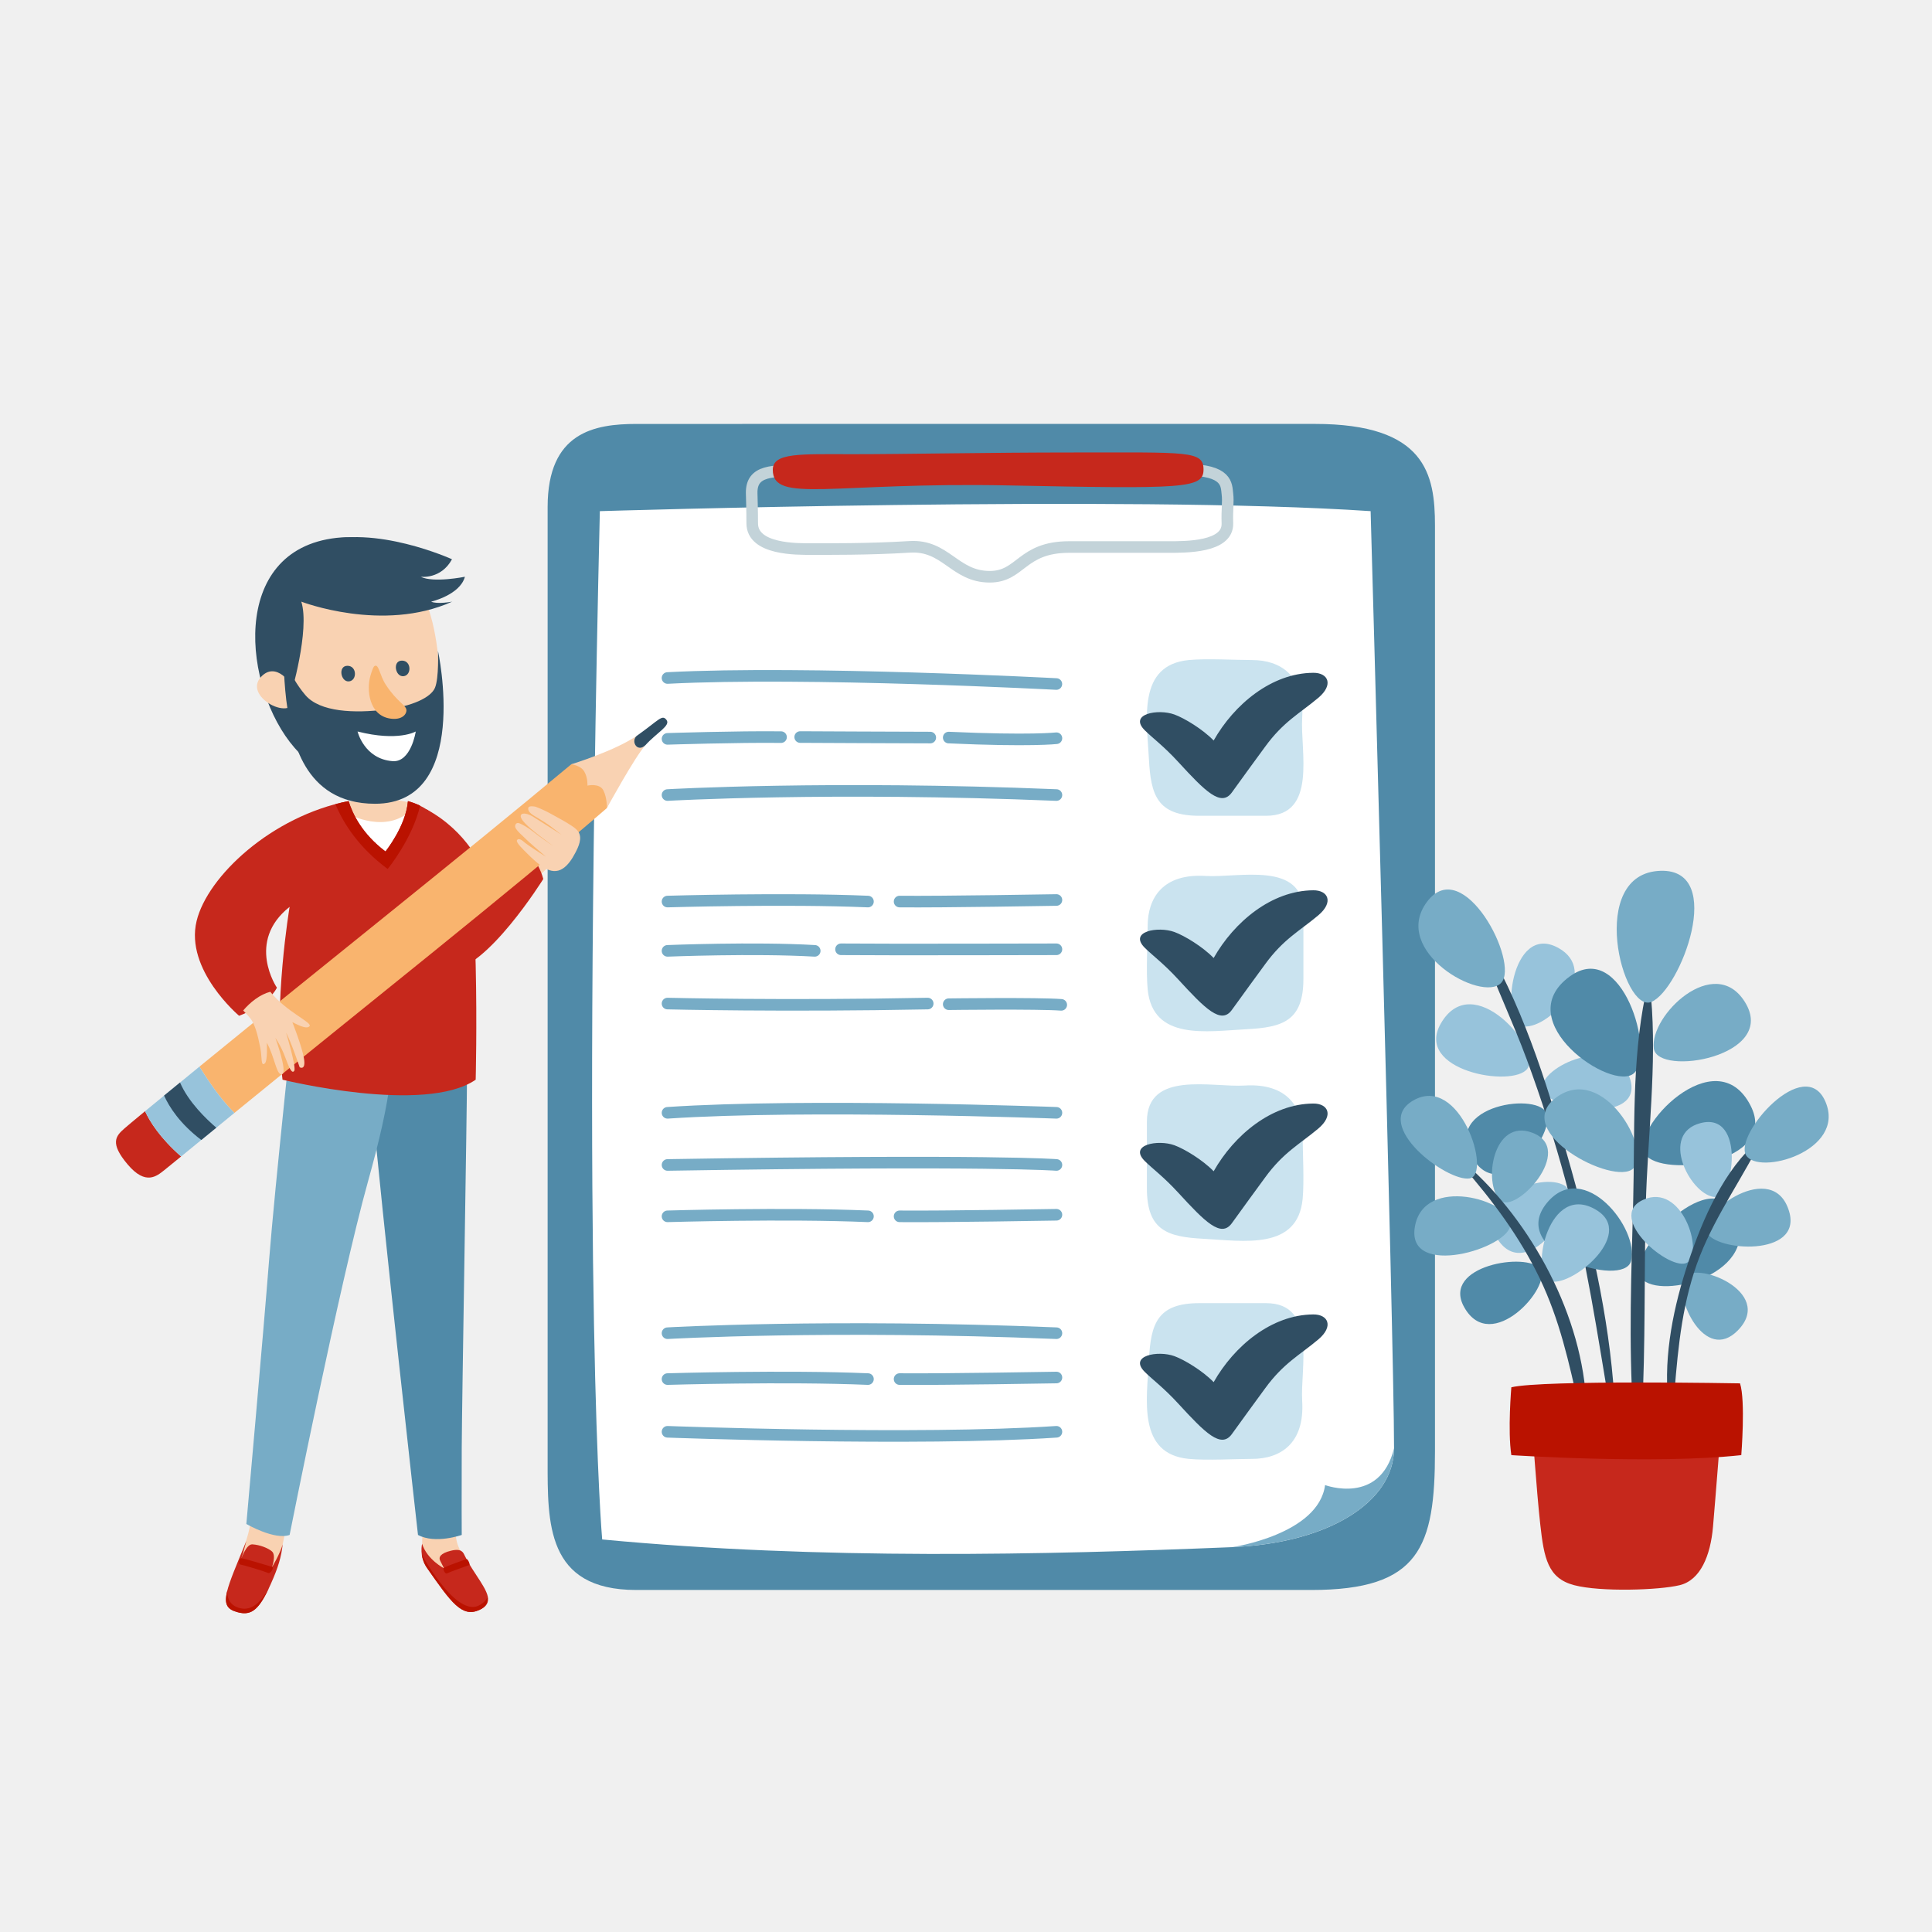
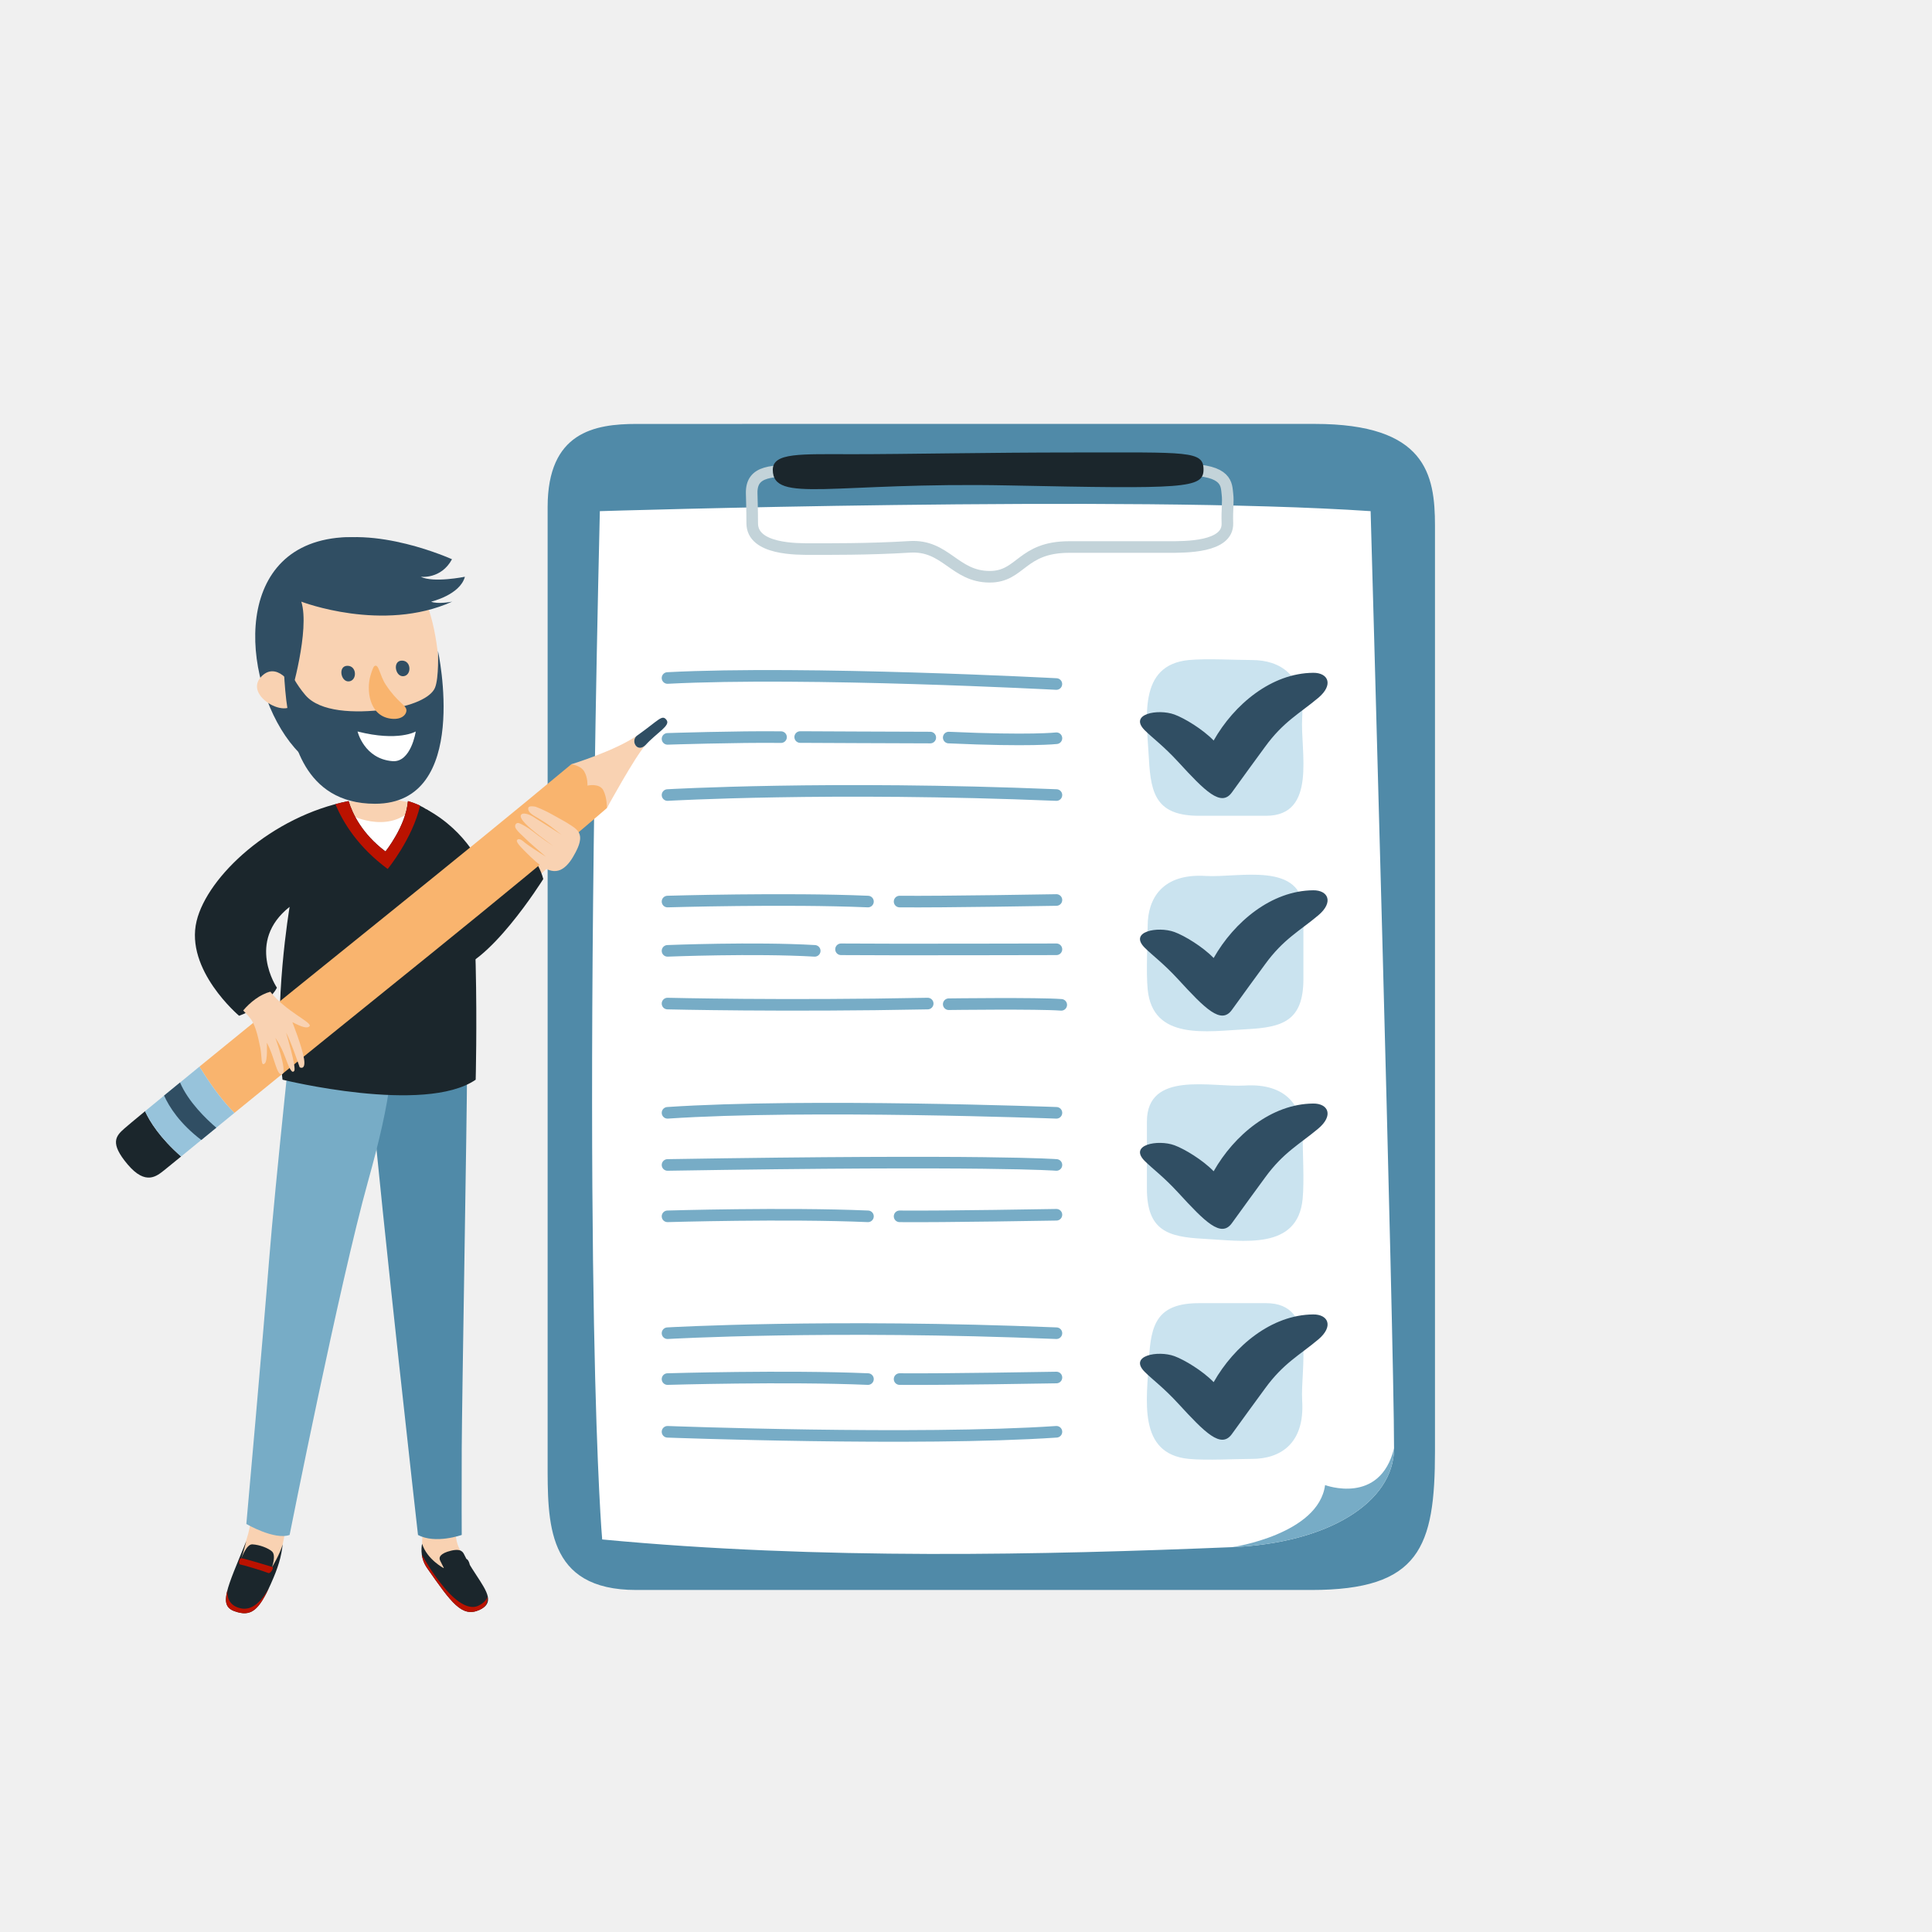
<svg xmlns="http://www.w3.org/2000/svg" version="1.1" x="0px" y="0px" viewBox="0 0 500 500" style="enable-background:new 0 0 500 500;" xml:space="preserve">
  <g id="BACKGROUND">
    <path style="fill:none;" d="M191.257,382.476c97.843,18.916,205.927,26.086,259.518-76.862   c53.591-102.948,53.02-175.145-111.597-244.005C174.562-7.252,7.796,76.622,26.543,208.355S124.538,369.577,191.257,382.476z" />
  </g>
  <g id="OBJECTS">
    <g>
      <path style="fill:#508AA8;" d="M339.377,411.485c28.042,0,31.995-11.057,31.995-35.916c0-15.764,0-226.154,0-239.493    c0-13.339-2.375-26.371-31.127-26.367c-28.751,0.005-164.565,0.005-175.479,0.005c-10.914,0-23.04,2.11-23.04,21.512    c0,19.402,0,217.385,0,246.768c0,16.045-0.441,33.491,22.923,33.491C184.052,411.485,319.165,411.485,339.377,411.485z" />
      <g>
        <path style="fill:#FFFFFF;" d="M155.24,132.286c0,0,137.026-4.244,199.476,0c0,0,6.063,214.331,6.063,242.524     c0,14.007-17.117,24.569-41.835,25.588c-48.505,1.999-106.711,3.355-163.098-1.989     C155.846,398.409,150.389,338.432,155.24,132.286z" />
        <path style="fill:#77ACC6;" d="M360.779,374.811c-3.638,14.855-17.85,9.524-17.85,9.524     c-1.687,12.78-23.985,16.064-23.985,16.064C343.662,399.38,360.779,388.817,360.779,374.811z" />
      </g>
      <g>
        <g>
          <g>
            <path style="fill:none;stroke:#77ACC6;stroke-width:3;stroke-linecap:round;stroke-linejoin:round;stroke-miterlimit:10;" d="       M172.755,345.031c0,0,41.835-2.425,100.647,0" />
            <path style="fill:none;stroke:#77ACC6;stroke-width:3;stroke-linecap:round;stroke-linejoin:round;stroke-miterlimit:10;" d="       M172.755,356.905c0,0,30.652-0.909,51.873,0" />
            <path style="fill:none;stroke:#77ACC6;stroke-width:3;stroke-linecap:round;stroke-linejoin:round;stroke-miterlimit:10;" d="       M273.403,356.5c0,0-29.376,0.519-40.589,0.404" />
            <path style="fill:none;stroke:#77ACC6;stroke-width:3;stroke-linecap:round;stroke-linejoin:round;stroke-miterlimit:10;" d="       M172.755,370.547c0,0,64.538,2.425,100.647,0" />
          </g>
          <g>
            <path style="fill:#CAE3EF;" d="M324.02,377.561c7.276,0,13.673-3.916,12.983-15.006c-0.527-8.479,3.993-25.3-9.346-25.3       c-9.712,0-14.248,0-17.28,0c-10.927,0-12.548,5.395-13.036,14.669c-0.542,10.298-3.032,24.332,10.307,25.637       C312.178,378.004,319.927,377.561,324.02,377.561z" />
            <path style="fill:#304E63;" d="M339.861,340.174c-10.808,0.088-20.451,8.167-25.769,17.526       c-2.829-2.924-7.553-5.781-10.153-6.73c-4.246-1.55-11.94-0.148-7.653,4.101c2.072,2.054,4.839,4.033,8.662,8.193       c6.871,7.478,11.065,11.773,13.867,7.861c3.749-5.233,5.359-7.357,8.58-11.795c4.737-6.526,8.951-8.621,13.77-12.67       C345.217,343.256,343.751,340.142,339.861,340.174z" />
          </g>
        </g>
        <g>
          <g>
            <path style="fill:none;stroke:#77ACC6;stroke-width:3;stroke-linecap:round;stroke-linejoin:round;stroke-miterlimit:10;" d="       M172.755,246.08c0,0,22.511-0.909,38.096,0" />
            <path style="fill:none;stroke:#77ACC6;stroke-width:3;stroke-linecap:round;stroke-linejoin:round;stroke-miterlimit:10;" d="       M273.403,245.676c0,0-44.534,0.114-55.747,0" />
            <path style="fill:none;stroke:#77ACC6;stroke-width:3;stroke-linecap:round;stroke-linejoin:round;stroke-miterlimit:10;" d="       M172.755,233.322c0,0,30.652-0.91,51.873,0" />
            <path style="fill:none;stroke:#77ACC6;stroke-width:3;stroke-linecap:round;stroke-linejoin:round;stroke-miterlimit:10;" d="       M273.403,232.918c0,0-29.376,0.518-40.589,0.404" />
            <path style="fill:none;stroke:#77ACC6;stroke-width:3;stroke-linecap:round;stroke-linejoin:round;stroke-miterlimit:10;" d="       M172.755,259.722c0,0,30.036,0.744,67.334,0" />
            <path style="fill:none;stroke:#77ACC6;stroke-width:3;stroke-linecap:round;stroke-linejoin:round;stroke-miterlimit:10;" d="       M245.529,259.888c0,0,23.057-0.294,29.12,0.165" />
          </g>
          <g>
            <path style="fill:#CAE3EF;" d="M297.015,239.679c0-7.276,3.916-13.673,15.006-12.983c8.479,0.527,25.3-3.993,25.3,9.346       c0,9.712,0,14.248,0,17.28c0,10.927-5.395,12.548-14.668,13.036c-10.298,0.542-24.332,3.032-25.637-10.307       C296.572,251.521,297.015,243.772,297.015,239.679z" />
            <path style="fill:#304E63;" d="M339.861,230.405c-10.808,0.088-20.451,8.167-25.769,17.526       c-2.829-2.924-7.553-5.781-10.153-6.73c-4.246-1.55-11.94-0.149-7.653,4.101c2.072,2.054,4.839,4.033,8.662,8.193       c6.871,7.478,11.065,11.773,13.867,7.861c3.749-5.233,5.359-7.357,8.58-11.795c4.737-6.526,8.951-8.621,13.77-12.67       C345.217,233.487,343.751,230.373,339.861,230.405z" />
          </g>
        </g>
        <g>
          <g>
            <path style="fill:none;stroke:#77ACC6;stroke-width:3;stroke-linecap:round;stroke-linejoin:round;stroke-miterlimit:10;" d="       M172.755,205.757c0,0,41.835-2.425,100.647,0" />
            <path style="fill:none;stroke:#77ACC6;stroke-width:3;stroke-linecap:round;stroke-linejoin:round;stroke-miterlimit:10;" d="       M273.403,191.053c0,0-6.655,0.79-27.874-0.171" />
            <path style="fill:none;stroke:#77ACC6;stroke-width:3;stroke-linecap:round;stroke-linejoin:round;stroke-miterlimit:10;" d="       M172.755,191.218c0,0,18.165-0.589,29.377-0.449" />
            <path style="fill:none;stroke:#77ACC6;stroke-width:3;stroke-linecap:round;stroke-linejoin:round;stroke-miterlimit:10;" d="       M273.388,177.025c0,0-64.493-3.425-100.636-1.56" />
            <path style="fill:none;stroke:#77ACC6;stroke-width:3;stroke-linecap:round;stroke-linejoin:round;stroke-miterlimit:10;" d="       M207.088,190.747c0,0,28.227,0.135,33.667,0.135" />
          </g>
          <g>
            <path style="fill:#CAE3EF;" d="M324.02,170.819c7.276,0,13.673,3.916,12.983,15.006c-0.527,8.479,3.993,25.3-9.346,25.3       c-9.712,0-14.248,0-17.28,0c-10.927,0-12.548-5.395-13.036-14.669c-0.542-10.298-3.032-24.332,10.307-25.637       C312.178,170.376,319.927,170.819,324.02,170.819z" />
            <path style="fill:#304E63;" d="M339.861,174.12c-10.808,0.088-20.451,8.167-25.769,17.526       c-2.829-2.924-7.553-5.781-10.153-6.73c-4.246-1.55-11.94-0.149-7.653,4.101c2.072,2.054,4.839,4.033,8.662,8.193       c6.871,7.478,11.065,11.773,13.867,7.861c3.749-5.233,5.359-7.357,8.58-11.795c4.737-6.526,8.951-8.621,13.77-12.67       C345.217,177.202,343.751,174.088,339.861,174.12z" />
          </g>
        </g>
        <g>
          <g>
            <path style="fill:none;stroke:#77ACC6;stroke-width:3;stroke-linecap:round;stroke-linejoin:round;stroke-miterlimit:10;" d="       M273.403,301.488c0,0-16.606-1.366-100.647,0" />
            <path style="fill:none;stroke:#77ACC6;stroke-width:3;stroke-linecap:round;stroke-linejoin:round;stroke-miterlimit:10;" d="       M172.755,314.784c0,0,30.652-0.909,51.873,0" />
            <path style="fill:none;stroke:#77ACC6;stroke-width:3;stroke-linecap:round;stroke-linejoin:round;stroke-miterlimit:10;" d="       M273.403,314.38c0,0-29.376,0.519-40.589,0.404" />
            <path style="fill:none;stroke:#77ACC6;stroke-width:3;stroke-linecap:round;stroke-linejoin:round;stroke-miterlimit:10;" d="       M273.403,287.997c0,0-64.538-2.425-100.647,0" />
          </g>
          <g>
            <path style="fill:#CAE3EF;" d="M337.123,293.921c0-7.276-3.916-13.673-15.006-12.984c-8.479,0.527-25.3-3.993-25.3,9.346       c0,9.712,0,14.248,0,17.28c0,10.927,5.395,12.548,14.669,13.036c10.298,0.542,24.332,3.032,25.637-10.307       C337.566,305.763,337.123,298.013,337.123,293.921z" />
            <path style="fill:#304E63;" d="M339.861,285.595c-10.808,0.088-20.451,8.167-25.769,17.526       c-2.829-2.924-7.553-5.781-10.153-6.73c-4.246-1.55-11.94-0.149-7.653,4.101c2.072,2.054,4.839,4.033,8.662,8.193       c6.871,7.478,11.065,11.773,13.867,7.861c3.749-5.233,5.359-7.357,8.58-11.795c4.737-6.526,8.951-8.621,13.77-12.67       C345.217,288.677,343.751,285.563,339.861,285.595z" />
          </g>
        </g>
      </g>
      <g>
        <path style="fill:none;stroke:#C3D3D9;stroke-width:3;stroke-linecap:round;stroke-miterlimit:10;" d="M306.823,121.582     c10.926,0,10.549,3.934,10.826,6.186c0.278,2.252-0.124,3.931,0,7.655c0.208,6.262-10.826,6.145-15.268,6.145     c-4.442,0-20.119,0-25.677,0c-12.429,0-12.429,7.696-20.564,7.696c-9.145,0-11.33-8.336-20.75-7.739     c-10.438,0.662-21.841,0.574-25.449,0.574c-3.609,0-15.268,0.188-15.268-6.676c0-3.439-0.11-6.195-0.14-7.787     c-0.113-6.054,5.456-5.824,13.424-5.824" />
-         <path style="fill:#C6281C;" d="M261.07,125.63c-45.608-0.923-61.053,4.77-61.072-4.042c-0.01-4.501,7.146-4.042,20.723-4.042     s35.01-0.446,57.166-0.446c29.627,0,33.585-0.488,33.585,4.425C311.472,126.439,306.539,126.55,261.07,125.63z" />
-       </g>
-     </g>
-     <g>
-       <g>
-         <g>
-           <path style="fill:#97C3DB;" d="M395.273,276.588c3.772-5.065-14.045-26.093-22.366-11.746      C365.83,277.045,391.501,281.653,395.273,276.588z" />
-           <path style="fill:#508AA8;" d="M400.397,288.501c-1.361-6.167-27.419-2.693-19.364,11.109      C388.144,311.795,401.759,294.669,400.397,288.501z" />
-           <path style="fill:#97C3DB;" d="M399.219,281.826c1.032,5.603,26.395,9.367,22.638-2.616      C418.049,267.067,398.174,276.15,399.219,281.826z" />
-           <path style="fill:#97C3DB;" d="M394.307,265.659c7.24,0.512,19.913-14.376,8.942-20.366      C390.939,238.572,388.044,265.216,394.307,265.659z" />
-           <path style="fill:#97C3DB;" d="M404.915,306.829c-6.233-3.72-24.254,3.861-17.159,14.152      C395.717,332.528,410.307,310.046,404.915,306.829z" />
-           <path style="fill:#304E63;" d="M406.701,302.869c-5.414-19.413-11.696-40.242-21.81-57.785      c-0.436-0.756-1.577-0.311-1.269,0.545c3.466,9.644,7.945,18.923,11.5,28.547c3.794,10.27,7.142,20.712,10.01,31.278      c5.408,19.924,8.316,40.077,11.749,60.384c0.122,0.719,1.133,0.555,1.105-0.152      C417.143,344.545,412.367,323.189,406.701,302.869z" />
-           <path style="fill:#77ACC6;" d="M388.484,254.384c4.919-5.133-9.779-33.554-19.167-21.007      C359.803,246.092,383.501,259.583,388.484,254.384z" />
-         </g>
-         <g>
-           <path style="fill:#508AA8;" d="M425.743,298.698c-4.171-6.249,18.284-30.142,27.292-12.587      C460.697,301.043,429.914,304.947,425.743,298.698z" />
-           <path style="fill:#508AA8;" d="M422.88,277.737c-5.537,5.079-32.585-13.455-16.616-25.044      C419.848,242.836,428.417,272.658,422.88,277.737z" />
-           <path style="fill:#77ACC6;" d="M422.676,302.409c-4.92,4.662-31.938-9.501-19.925-18.385      C414.923,275.022,427.659,297.686,422.676,302.409z" />
-           <path style="fill:#77ACC6;" d="M428.001,271.339c-1.119-8.563,15.667-24.663,23.555-12.057      C460.408,273.427,428.97,278.746,428.001,271.339z" />
-           <path style="fill:#508AA8;" d="M422.104,326.378c2.273-8.331-12.168-26.564-21.697-15.148      C389.715,324.04,420.138,333.584,422.104,326.378z" />
-           <path style="fill:#508AA8;" d="M424.43,330.275c-3.357-6.515,19.502-30.298,25.103-15.144      C455.209,330.487,427.831,336.874,424.43,330.275z" />
-           <path style="fill:#304E63;" d="M427.282,257.908c-0.071-0.795-1.31-1.104-1.495-0.202c-3.508,17.061-2.672,35.643-3.115,53      c-0.468,18.354-1.215,36.966,0.007,55.299c0.096,1.44,2.171,1.453,2.248,0c0.961-17.978,0.543-36.069,1.001-54.07      C426.381,294.158,428.859,275.626,427.282,257.908z" />
-           <path style="fill:#77ACC6;" d="M427.393,259.288c-7.477,3.137-16.868-33.396,2.404-33.926      C446.81,224.896,434.869,256.151,427.393,259.288z" />
-         </g>
-         <g>
-           <path style="fill:#77ACC6;" d="M441.679,318.851c-2.138-5.069,17.302-19.153,21.359-5.288      C466.489,325.356,443.817,323.92,441.679,318.851z" />
-           <path style="fill:#77ACC6;" d="M435.736,330.828c2.433-4.934,23.752,3.42,14.071,13.421      C441.26,353.077,433.303,335.761,435.736,330.828z" />
-           <path style="fill:#97C3DB;" d="M436.669,326.752c-4.244,2.571-21.373-11.761-11.398-16.25      C435.379,305.953,440.968,324.148,436.669,326.752z" />
-           <path style="fill:#97C3DB;" d="M443.4,309.748c-6.231-1.072-13.856-16.298-3.332-19.085      C451.878,287.536,448.79,310.675,443.4,309.748z" />
-           <path style="fill:#304E63;" d="M453.44,296.647c-8.432,8.125-13.699,21.079-17.183,32.073      c-3.591,11.334-5.971,24.154-4.277,36.038c0.087,0.608,0.964,0.399,1.009-0.137c0.997-12.046,1.705-23.691,5.419-35.308      c3.78-11.823,10.449-21.045,16.158-31.797C454.945,296.803,454.039,296.071,453.44,296.647z" />
-           <path style="fill:#77ACC6;" d="M451.86,298.941c-3.094-5.364,15.244-26.351,20.578-13.786      C477.843,297.887,454.994,304.375,451.86,298.941z" />
-         </g>
-         <g>
-           <path style="fill:#508AA8;" d="M398.583,328.408c3.196,4.477-12.686,22.478-19.682,9.839      C372.951,327.496,395.387,323.931,398.583,328.408z" />
-           <path style="fill:#97C3DB;" d="M400.938,331.456c-4.994-2.306-0.112-25.81,12.225-18.295      C423.658,319.553,405.932,333.762,400.938,331.456z" />
-           <path style="fill:#77ACC6;" d="M388.202,310.622c-4.449-4.492-1.81-21.315,8.375-17.469      C408.007,297.468,392.051,314.508,388.202,310.622z" />
-           <path style="fill:#77ACC6;" d="M390.913,316.895c-0.246,6.188-26.955,14.149-24.76,0.676      C368.377,303.919,391.163,310.627,390.913,316.895z" />
-           <path style="fill:#304E63;" d="M379.338,301.193c-0.498-0.437-1.162,0.227-0.726,0.726c7.736,8.856,14.724,18.247,19.844,28.875      c5.19,10.773,7.598,21.828,10.18,33.394c0.241,1.078,1.97,0.847,1.93-0.261C409.734,340.892,396.466,316.204,379.338,301.193z" />
-           <path style="fill:#77ACC6;" d="M380.335,304.976c5.859-0.955-2.497-27.282-14.666-20.129      C354.927,291.162,374.476,305.931,380.335,304.976z" />
-         </g>
-       </g>
-       <g>
-         <path style="fill:#C6281C;" d="M396.499,368.783c0,0,1.138,16.909,2.114,25.689c0.975,8.78,1.951,13.982,8.78,15.771     c6.829,1.788,21.949,1.301,27.315,0c5.365-1.301,7.967-7.642,8.617-15.121c0.65-7.479,2.114-26.339,2.114-26.339H396.499z" />
-         <path style="fill:#BA1200;" d="M391.134,359.028c0,0-0.975,11.218,0,17.559c0,0,37.07,2.439,59.507,0     c0,0,1.138-14.025-0.325-18.574C450.316,358.014,399.426,357.077,391.134,359.028z" />
+         <path style="fill:#1B262C;" d="M261.07,125.63c-45.608-0.923-61.053,4.77-61.072-4.042c-0.01-4.501,7.146-4.042,20.723-4.042     s35.01-0.446,57.166-0.446c29.627,0,33.585-0.488,33.585,4.425C311.472,126.439,306.539,126.55,261.07,125.63z" />
      </g>
    </g>
    <g>
      <g>
        <path style="fill:#F9D2B2;" d="M109.542,392.327c-0.094,3.729-0.627,8.91,0,10.582c0.627,1.672,5.616,10.561,11.323,9.37     c5.707-1.191-0.248-8.216-1.899-11.331c-1.65-3.115-1.014-7.099-0.676-10.31C118.628,387.426,109.722,385.197,109.542,392.327z" />
        <path style="fill:#508AA8;" d="M119.496,257.335c0,0,1.369,10.511,1.369,20.387c0,9.875-1.314,84.616-1.369,97.089     c-0.055,12.474,0,22.429,0,22.429s-6.82,2.429-11.32,0c0,0-9.15-80.963-12.464-117.813c-1.201-13.349,0.232-20.668,0.232-20.668     L119.496,257.335z" />
        <g>
-           <path style="fill:#C6281C;" d="M120.232,402.515c-0.365-0.73-0.746-1.866-3.537-1.19c-2.79,0.676-3.213,1.727-2.79,2.554      c0.423,0.827,1.014,2.01,1.014,2.01s-4.41-2.282-5.678-6.362c0,0-0.843,3.237,1.291,6.287      c6.29,8.993,9.011,12.849,13.504,10.852c3.962-1.761,2.138-4.608-0.751-9.002C121.479,404.916,120.978,404.005,120.232,402.515z      " />
-           <path style="fill:#BA1200;" d="M114.962,405.705c0.963-0.517,4.713-1.866,5.776-2.204c0.313-0.1,1.042,1.406,0.683,1.539      c-1.057,0.393-4.82,1.696-5.757,2.158C115.173,407.441,114.452,405.978,114.962,405.705z" />
+           <path style="fill:#1B262C;" d="M120.232,402.515c-0.365-0.73-0.746-1.866-3.537-1.19c-2.79,0.676-3.213,1.727-2.79,2.554      c0.423,0.827,1.014,2.01,1.014,2.01s-4.41-2.282-5.678-6.362c0,0-0.843,3.237,1.291,6.287      c6.29,8.993,9.011,12.849,13.504,10.852c3.962-1.761,2.138-4.608-0.751-9.002C121.479,404.916,120.978,404.005,120.232,402.515z      " />
+           <path style="fill:#1B262C;" d="M114.962,405.705c0.963-0.517,4.713-1.866,5.776-2.204c0.313-0.1,1.042,1.406,0.683,1.539      c-1.057,0.393-4.82,1.696-5.757,2.158C115.173,407.441,114.452,405.978,114.962,405.705z" />
          <path style="fill:#BA1200;" d="M110.532,405.814c6.29,8.993,9.011,12.849,13.504,10.852c1.742-0.774,2.28-1.946,2.093-3.389      c-0.108,0.47-0.639,1.472-2.347,2.29c-2.082,0.998-5.155-0.338-8.779-4.656c-3.22-3.837-5.393-7.754-5.838-8.581      C109.315,403.381,109.69,404.61,110.532,405.814z" />
        </g>
      </g>
      <g>
        <path style="fill:#F9D2B2;" d="M65.303,389.961c0,0-0.122,4.249-1.547,8.598c-1.426,4.349-4.675,12.021,0,13.542     c4.674,1.521,8.224-7.119,9.407-12.433c1.183-5.314,1.014-8.405,1.014-10.662S65.913,385.011,65.303,389.961z" />
        <path style="fill:#77ACC6;" d="M101.994,258.393c0,0-18.783,0.365-25.512-1.058c0,0-5.359,49.844-6.835,68.713     c-1.476,18.869-5.892,68.357-5.892,68.357s7.298,4.246,11.198,2.835c0,0,12.919-65.045,20.278-91.451     C101.454,283.461,101.994,275.193,101.994,258.393z" />
        <g>
-           <path style="fill:#C6281C;" d="M62.393,403.525c0,0,1.315-3.936,2.91-3.848c1.947,0.108,4.108,0.979,5.071,1.819      c1.166,1.017,0,4.12,0,4.12s2.028-3.296,2.789-5.947c-0.38,3.24-1.094,5.845-3.106,10.32c-3.106,6.909-5.135,8.5-9.35,6.996      c-4.215-1.504-2.058-5.728,3.049-18.167C62.984,401.791,62.393,403.525,62.393,403.525z" />
+           <path style="fill:#1B262C;" d="M62.393,403.525c0,0,1.315-3.936,2.91-3.848c1.947,0.108,4.108,0.979,5.071,1.819      c1.166,1.017,0,4.12,0,4.12s2.028-3.296,2.789-5.947c-0.38,3.24-1.094,5.845-3.106,10.32c-3.106,6.909-5.135,8.5-9.35,6.996      c-4.215-1.504-2.058-5.728,3.049-18.167C62.984,401.791,62.393,403.525,62.393,403.525z" />
          <path style="fill:#BA1200;" d="M62.485,403.268c1.083,0.153,6.861,1.915,7.929,2.235c0.634,0.19-0.452,1.824-0.959,1.602      c-1.033-0.452-6.26-2.037-7.289-2.218C61.628,404.792,61.912,403.187,62.485,403.268z" />
          <path style="fill:#BA1200;" d="M60.707,416.985c4.018,1.434,6.053,0.043,8.924-6.074c-2.916,5.339-5.776,6.059-8.307,5.021      c-2.842-1.166-2.478-4.013-2.461-4.407C58.047,414.629,58.486,416.192,60.707,416.985z" />
        </g>
      </g>
      <g>
        <g>
          <path style="fill:#F9D2B2;" d="M96.124,206.505c-3.587-0.029-9.905,2.316-9.905,2.316s3.601,15.465,14.096,15.465      c10.495,0,6.882-16.271,6.882-16.271S102.445,206.555,96.124,206.505z" />
          <path style="fill:#F9D2B2;" d="M97.379,214.464c-3.405,0.237-3.632-1.445-4.111-5.104c-0.479-3.66-1.754-9.703,1.798-10.857      c4.811-1.563,5.884,2.829,5.962,5.748C101.106,207.171,103.188,214.06,97.379,214.464z" />
        </g>
        <path style="fill:#FFFFFF;" d="M90.275,210.722c0,0,9.761,5.324,16.352-1.268c0,0,2.333,16.225-6.313,16.225     S90.275,210.722,90.275,210.722z" />
      </g>
      <g>
        <path style="fill:#F9D2B2;" d="M137.453,217.695c-3.722,2.758-11.274,7.529-9.878,11.872c1.396,4.343,8.361,0.918,14.151-5.006     C147.517,218.638,140.234,215.635,137.453,217.695z" />
-         <path style="fill:#C6281C;" d="M110.366,209.454c10.864,5.881,14.504,15.439,14.504,15.439s7.3-5.97,10.067-7.189     c0,0,4.535,5.252,5.663,9.783c0,0-14.616,23.442-24.167,23.62C106.881,251.285,110.366,209.454,110.366,209.454z" />
+         <path style="fill:#1B262C;" d="M110.366,209.454c10.864,5.881,14.504,15.439,14.504,15.439s7.3-5.97,10.067-7.189     c0,0,4.535,5.252,5.663,9.783c0,0-14.616,23.442-24.167,23.62C106.881,251.285,110.366,209.454,110.366,209.454z" />
      </g>
      <g>
-         <path style="fill:#C6281C;" d="M105.57,207.329c-0.524,6.473-5.811,13.027-5.811,13.027c-6.043-4.541-8.524-9.732-9.542-13.042     c-19.953,3.934-36.536,19.489-39.335,31.042c-3.071,12.676,10.992,24.522,10.992,24.522s7.304-2.503,9.792-7.261     c0,0-8.105-11.914,3.288-20.926c0,0-4.326,25.526-1.832,44.735c0,0,36.802,9.076,49.985,0c0,0,0.366-13.961,0-29.663     C122.687,231.793,120.694,211.543,105.57,207.329z" />
+         <path style="fill:#1B262C;" d="M105.57,207.329c-0.524,6.473-5.811,13.027-5.811,13.027c-6.043-4.541-8.524-9.732-9.542-13.042     c-19.953,3.934-36.536,19.489-39.335,31.042c-3.071,12.676,10.992,24.522,10.992,24.522s7.304-2.503,9.792-7.261     c0,0-8.105-11.914,3.288-20.926c0,0-4.326,25.526-1.832,44.735c0,0,36.802,9.076,49.985,0c0,0,0.366-13.961,0-29.663     C122.687,231.793,120.694,211.543,105.57,207.329z" />
        <path style="fill:#BA1200;" d="M105.57,207.329c-0.524,6.473-5.811,13.027-5.811,13.027c-6.043-4.541-8.524-9.732-9.542-13.042     c-1.15,0.227-2.288,0.496-3.414,0.797c2.005,4.831,5.913,11.141,13.53,16.782c0,0,6.421-7.823,8.388-16.411     C107.724,208.03,106.679,207.638,105.57,207.329z" />
      </g>
      <g>
        <path style="fill:#F9B46E;" d="M158.607,198.981c2.066,1.916,0.857,4.356-1.551,10.152     c-24.757,21.441-64.078,52.465-96.393,78.891c-2.157-2.144-5.272-5.838-9.044-11.986c33.105-27.051,65.583-52.716,96.232-78.242     C153.518,196.826,155.783,196.362,158.607,198.981z" />
        <path style="fill:#F9D2B2;" d="M167.024,192.86c-2.692,2.967-9.968,16.273-9.968,16.273s0.102-2.571-0.896-4.567     c-0.998-1.996-4.13-1.25-4.13-1.25s0.128-2.042-0.826-3.656c-0.953-1.615-3.353-1.865-3.353-1.865s11.57-3.554,17.159-7.521     C163.019,191.535,164.809,194.971,167.024,192.86z" />
        <path style="fill:#304E63;" d="M172.486,186.306c1.151,1.479-2.474,3.26-5.462,6.554c-2.215,2.111-4.005-1.325-2.013-2.586     C170.6,186.307,171.335,184.827,172.486,186.306z" />
-         <path style="fill:#C6281C;" d="M46.868,299.297c-2.602,2.124-4.16,3.392-4.367,3.553c-1.879,1.463-4.747,4.079-9.451-1.479     c-4.704-5.558-3.091-7.355-0.848-9.328c0.714-0.628,2.583-2.188,5.338-4.461C38.79,290.31,41.428,294.517,46.868,299.297z" />
+         <path style="fill:#1B262C;" d="M46.868,299.297c-2.602,2.124-4.16,3.392-4.367,3.553c-1.879,1.463-4.747,4.079-9.451-1.479     c-4.704-5.558-3.091-7.355-0.848-9.328c0.714-0.628,2.583-2.188,5.338-4.461C38.79,290.31,41.428,294.517,46.868,299.297z" />
        <path style="fill:#97C3DB;" d="M60.663,288.023c-5.809,4.75-10.596,8.663-13.795,11.274c-5.44-4.78-8.078-8.987-9.328-11.716     c3.452-2.849,8.308-6.829,14.079-11.544C55.391,282.185,58.507,285.879,60.663,288.023z" />
        <path style="fill:#304E63;" d="M42.466,283.53c1.282-1.052,2.662-2.183,4.126-3.381c2.13,4.995,6.765,9.451,9.392,11.7     c-1.386,1.133-2.684,2.194-3.89,3.179C46.544,290.792,43.805,286.508,42.466,283.53z" />
      </g>
      <path style="fill:#F9D2B2;" d="M69.955,256.669c4.192,5.249,10.96,7.962,10.152,8.911c-0.809,0.949-3.392-0.559-4.442-1.042    c0,0,2.554,6.439,3.024,9.517c0.47,3.077-1.136,2.157-1.136,2.157s-2.324-6.874-3.509-8.94c0,0,2.71,8.997,2.105,9.86    c-0.606,0.863-1.304-0.715-2.397-3.663c-1.094-2.949-2.494-4.875-2.494-4.875s3.204,8.771,1.763,9.379    c-1.441,0.608-1.909-4.45-3.966-8.105c0,0,0.257,4.684-0.519,5.34c-1.077,0.909-0.696-1.593-1.173-4.043    c-1.428-7.341-2.551-7.54-4.425-9.653C64.751,259.359,67.332,257.335,69.955,256.669z" />
      <path style="fill:#F9D2B2;" d="M148.891,220.71c-0.799,1.511-1.792,3.122-3.252,4.083c-1.498,0.985-3.146,0.746-4.66-0.139    c-1.679-0.982-3.226-2.452-4.595-3.823c-0.887-0.887-2.94-2.818-2.596-3.376c0.546-0.887,1.898,0.536,2.187,0.742    c0.748,0.532,1.484,1.083,2.262,1.57c0.922,0.578,2.396,1.572,3.061,1.96c-1.525-1.305-4.504-3.852-5.45-4.824    c-0.868-0.892-1.707-1.481-2.378-2.536c-0.41-0.646,0.013-1.621,0.881-1.327c0.672,0.228,2.38,1.193,3.499,2.085    c1.911,1.521,4.106,3.016,5.427,3.9c-1.56-1.204-3.188-2.319-4.711-3.57c-1.094-0.898-4.727-3.768-3.601-4.707    c0.68-0.567,2.387,0.226,2.952,0.589c1.135,0.731,5.389,3.438,7.411,4.696c-0.537-0.429-1.737-1.355-2.923-2.245    c-0.913-0.685-1.893-1.272-2.858-1.878c-0.812-0.51-2.089-1.107-2.635-1.925c-0.192-0.288-0.27-0.66-0.167-0.99    c0.139-0.446,1.436-0.38,2.042-0.147c1.607,0.618,2.852,1.235,4.348,2.071c1.645,0.919,3.321,1.79,4.886,2.845    c0.615,0.415,1.224,0.87,1.642,1.483C150.779,216.884,149.703,219.173,148.891,220.71z" />
      <g>
        <g>
          <path style="fill:#304E63;" d="M110.342,175.611c0,0,2.804-39.32-23.235-36.414c-28.084,3.134-24.143,39.082-10.895,54.309      C89.077,208.291,107.736,197.388,110.342,175.611z" />
        </g>
        <g>
          <path style="fill:#F9D2B2;" d="M91.315,142.031c13.688-1.771,21.899,12.238,22.418,33.654      c0.519,21.417-7.535,27.661-15.879,28.204c-8.85,0.576-17.925-4.601-22.634-23.902      C70.241,159.577,73.557,144.329,91.315,142.031z" />
          <path style="fill:#304E63;" d="M75.22,179.988c0,0,5.042-16.928,2.76-24.281c0,0,21.042,8.113,39.042,0c0,0-3.811,0.731-5.445,0      c0,0,7.473-1.734,8.741-6.444c0,0-8.127,1.653-11.444,0c0,0,5.264,0.722,8.101-4.529c0,0-20.092-9.154-34.382-4.324      c-14.29,4.83-14.188,23.155-11.175,38.114L75.22,179.988z" />
          <path style="fill:#F9D2B2;" d="M76.21,179.252c-0.457-2.47-4.847-8.199-8.658-4.07C62.429,180.734,77.828,187.999,76.21,179.252      z" />
          <path style="fill:#304E63;" d="M99.758,183.637c-7.901,0.972-16.962,0.718-20.765-3.786c-4.562-5.404-5.668-10.866-5.668-10.866      s0.089,8.42,1.105,14.652c1.11,6.811,3.803,24.376,22.631,24.376c24.947,0,16.288-39.566,16.288-39.566s0.287,6.978-0.774,9.542      C111.515,180.553,106.573,182.799,99.758,183.637z" />
          <g>
            <path style="fill:#F9B46E;" d="M96.92,172.373c-0.363,0.225-0.771,1.564-1.04,2.461c-1.076,3.588-0.426,10.311,5.121,11.137       c2.827,0.421,4.184-0.943,4.183-2.156c0-1.304-2.364-2.056-5.344-6.614C98.221,174.723,98.033,171.683,96.92,172.373z" />
            <path style="fill:#FFFFFF;" d="M107.595,189.311c0,0-4.513,2.68-15.058,0c0,0,1.7,7.102,9.046,7.675       C106.384,197.361,107.595,189.311,107.595,189.311z" />
            <g>
              <path style="fill:#304E63;" d="M89.902,172.307c2.498-0.016,2.565,3.81,0.422,4.034        C88.181,176.566,87.404,172.323,89.902,172.307z" />
              <path style="fill:#304E63;" d="M104.006,170.967c2.498-0.016,2.565,3.81,0.422,4.034        C102.285,175.225,101.508,170.983,104.006,170.967z" />
            </g>
          </g>
        </g>
      </g>
    </g>
  </g>
</svg>
